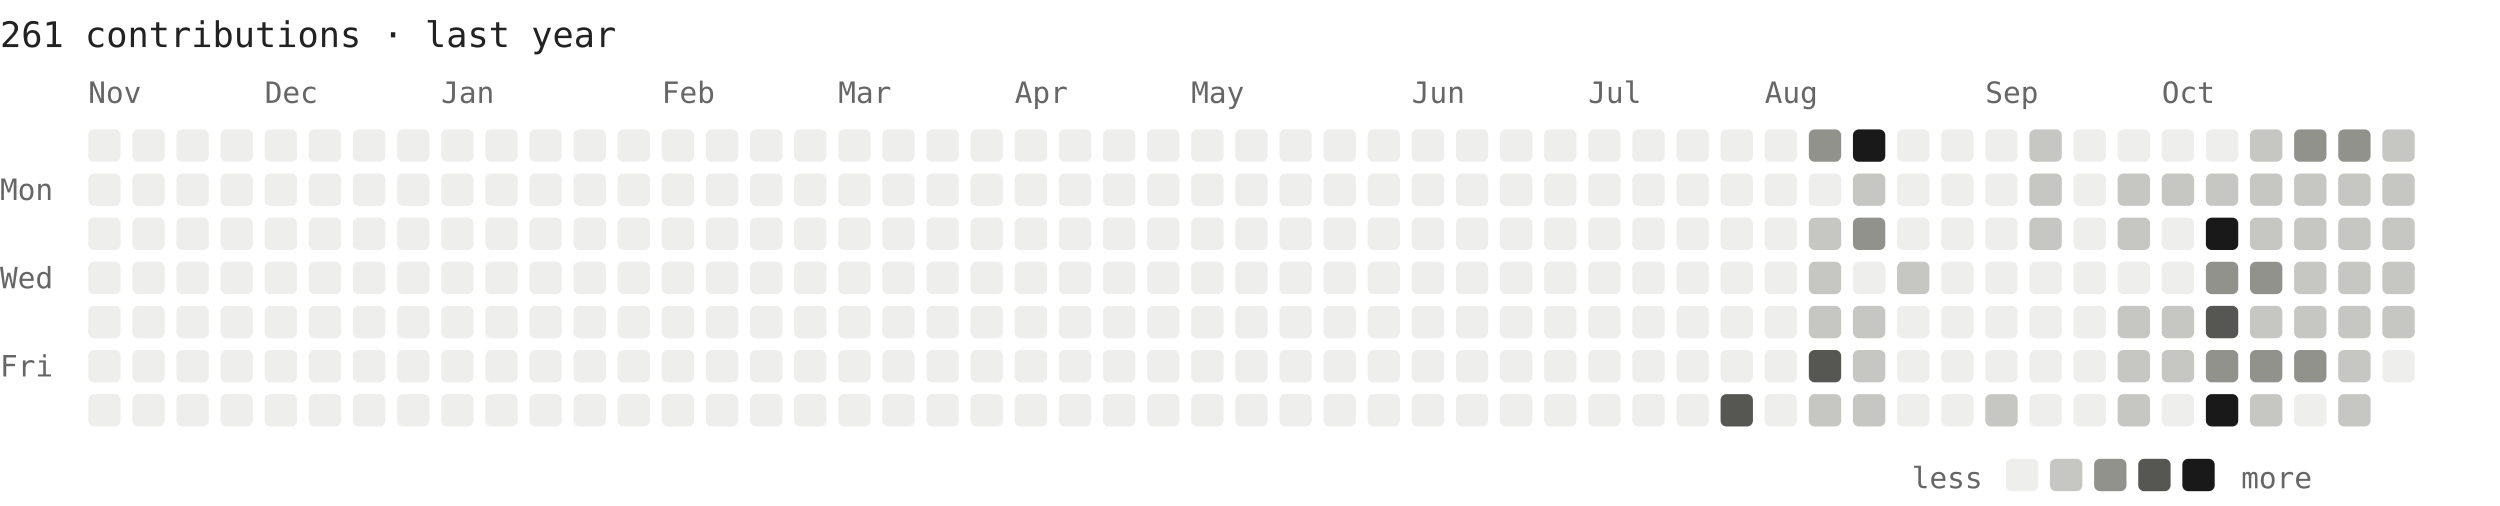
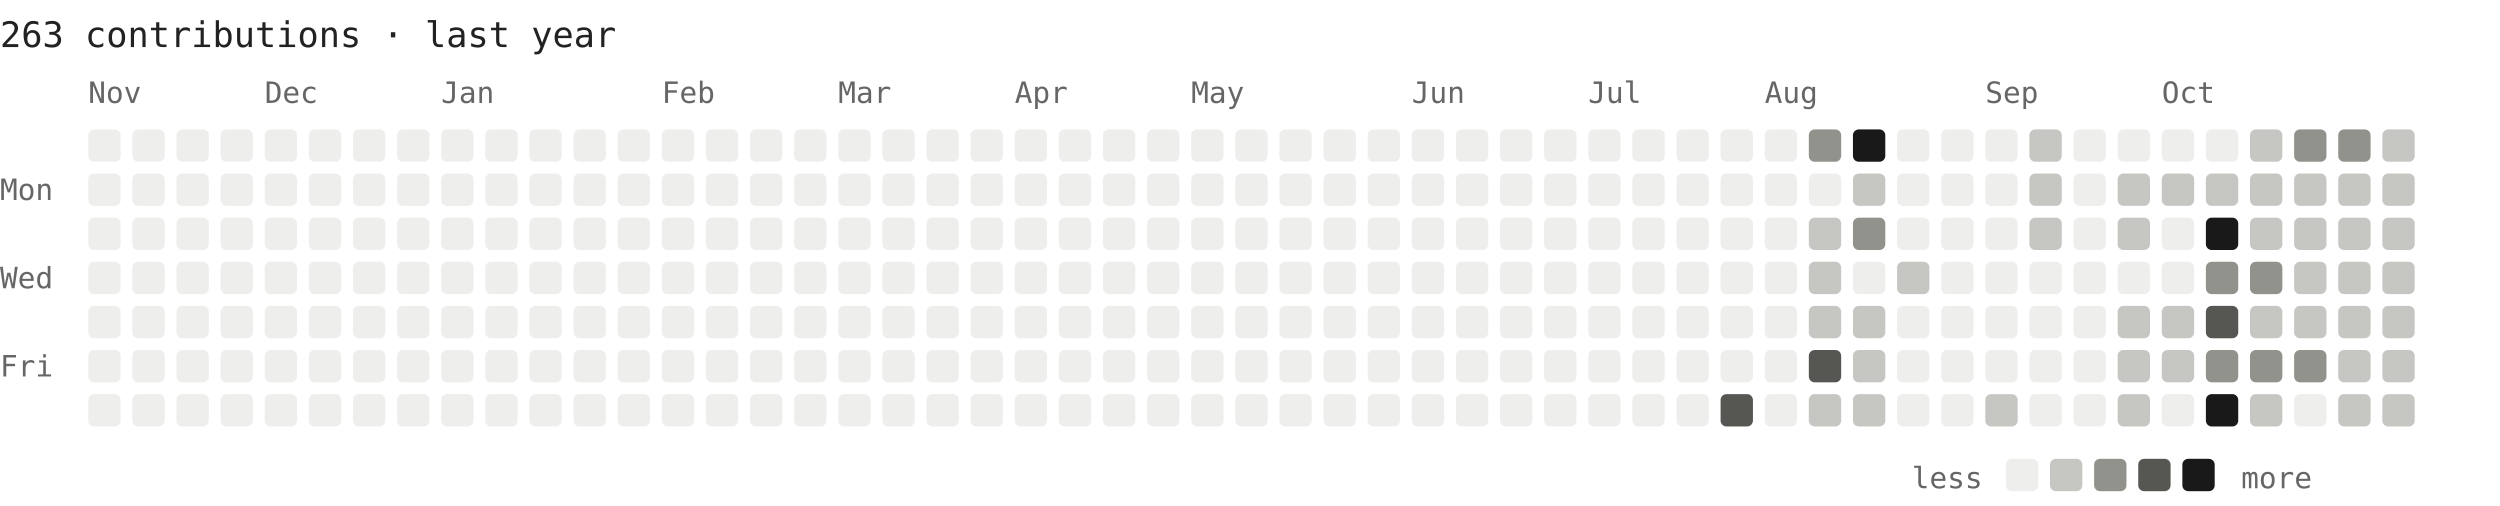
<svg xmlns="http://www.w3.org/2000/svg" viewBox="0 0 850 172" role="img" aria-labelledby="title">
  <style>text{font-family:monospace;fill:#666;font-size:10px}rect:focus{stroke:#000;stroke-width:2;outline:none}</style>
-   <text x="0" y="16" style="fill:#222;font-size:12px">261 contributions · last year</text>
+   <text x="0" y="16" style="fill:#222;font-size:12px">263 contributions · last year</text>
  <text x="30" y="35">Nov</text>
  <rect x="30" y="44" width="11" height="11" rx="2" fill="#eeeeec" tabindex="0" aria-label="2025-11-02: No contributions on November 2nd." />
  <rect x="30" y="59" width="11" height="11" rx="2" fill="#eeeeec" tabindex="0" aria-label="2025-11-03: No contributions on November 3rd." />
  <rect x="30" y="74" width="11" height="11" rx="2" fill="#eeeeec" tabindex="0" aria-label="2025-11-04: No contributions on November 4th." />
  <rect x="30" y="89" width="11" height="11" rx="2" fill="#eeeeec" tabindex="0" aria-label="2025-11-05: No contributions on November 5th." />
  <rect x="30" y="104" width="11" height="11" rx="2" fill="#eeeeec" tabindex="0" aria-label="2025-11-06: No contributions on November 6th." />
  <rect x="30" y="119" width="11" height="11" rx="2" fill="#eeeeec" tabindex="0" aria-label="2025-11-07: No contributions on November 7th." />
  <rect x="30" y="134" width="11" height="11" rx="2" fill="#eeeeec" tabindex="0" aria-label="2025-11-08: No contributions on November 8th." />
  <rect x="45" y="44" width="11" height="11" rx="2" fill="#eeeeec" tabindex="0" aria-label="2025-11-09: No contributions on November 9th." />
  <rect x="45" y="59" width="11" height="11" rx="2" fill="#eeeeec" tabindex="0" aria-label="2025-11-10: No contributions on November 10th." />
  <rect x="45" y="74" width="11" height="11" rx="2" fill="#eeeeec" tabindex="0" aria-label="2025-11-11: No contributions on November 11th." />
  <rect x="45" y="89" width="11" height="11" rx="2" fill="#eeeeec" tabindex="0" aria-label="2025-11-12: No contributions on November 12th." />
  <rect x="45" y="104" width="11" height="11" rx="2" fill="#eeeeec" tabindex="0" aria-label="2025-11-13: No contributions on November 13th." />
  <rect x="45" y="119" width="11" height="11" rx="2" fill="#eeeeec" tabindex="0" aria-label="2025-11-14: No contributions on November 14th." />
  <rect x="45" y="134" width="11" height="11" rx="2" fill="#eeeeec" tabindex="0" aria-label="2025-11-15: No contributions on November 15th." />
  <rect x="60" y="44" width="11" height="11" rx="2" fill="#eeeeec" tabindex="0" aria-label="2025-11-16: No contributions on November 16th." />
  <rect x="60" y="59" width="11" height="11" rx="2" fill="#eeeeec" tabindex="0" aria-label="2025-11-17: No contributions on November 17th." />
  <rect x="60" y="74" width="11" height="11" rx="2" fill="#eeeeec" tabindex="0" aria-label="2025-11-18: No contributions on November 18th." />
  <rect x="60" y="89" width="11" height="11" rx="2" fill="#eeeeec" tabindex="0" aria-label="2025-11-19: No contributions on November 19th." />
  <rect x="60" y="104" width="11" height="11" rx="2" fill="#eeeeec" tabindex="0" aria-label="2025-11-20: No contributions on November 20th." />
  <rect x="60" y="119" width="11" height="11" rx="2" fill="#eeeeec" tabindex="0" aria-label="2025-11-21: No contributions on November 21st." />
  <rect x="60" y="134" width="11" height="11" rx="2" fill="#eeeeec" tabindex="0" aria-label="2025-11-22: No contributions on November 22nd." />
  <rect x="75" y="44" width="11" height="11" rx="2" fill="#eeeeec" tabindex="0" aria-label="2025-11-23: No contributions on November 23rd." />
  <rect x="75" y="59" width="11" height="11" rx="2" fill="#eeeeec" tabindex="0" aria-label="2025-11-24: No contributions on November 24th." />
  <rect x="75" y="74" width="11" height="11" rx="2" fill="#eeeeec" tabindex="0" aria-label="2025-11-25: No contributions on November 25th." />
  <rect x="75" y="89" width="11" height="11" rx="2" fill="#eeeeec" tabindex="0" aria-label="2025-11-26: No contributions on November 26th." />
  <rect x="75" y="104" width="11" height="11" rx="2" fill="#eeeeec" tabindex="0" aria-label="2025-11-27: No contributions on November 27th." />
  <rect x="75" y="119" width="11" height="11" rx="2" fill="#eeeeec" tabindex="0" aria-label="2025-11-28: No contributions on November 28th." />
  <rect x="75" y="134" width="11" height="11" rx="2" fill="#eeeeec" tabindex="0" aria-label="2025-11-29: No contributions on November 29th." />
  <rect x="90" y="44" width="11" height="11" rx="2" fill="#eeeeec" tabindex="0" aria-label="2025-11-30: No contributions on November 30th." />
  <text x="90" y="35">Dec</text>
  <rect x="90" y="59" width="11" height="11" rx="2" fill="#eeeeec" tabindex="0" aria-label="2025-12-01: No contributions on December 1st." />
  <rect x="90" y="74" width="11" height="11" rx="2" fill="#eeeeec" tabindex="0" aria-label="2025-12-02: No contributions on December 2nd." />
  <rect x="90" y="89" width="11" height="11" rx="2" fill="#eeeeec" tabindex="0" aria-label="2025-12-03: No contributions on December 3rd." />
  <rect x="90" y="104" width="11" height="11" rx="2" fill="#eeeeec" tabindex="0" aria-label="2025-12-04: No contributions on December 4th." />
  <rect x="90" y="119" width="11" height="11" rx="2" fill="#eeeeec" tabindex="0" aria-label="2025-12-05: No contributions on December 5th." />
  <rect x="90" y="134" width="11" height="11" rx="2" fill="#eeeeec" tabindex="0" aria-label="2025-12-06: No contributions on December 6th." />
  <rect x="105" y="44" width="11" height="11" rx="2" fill="#eeeeec" tabindex="0" aria-label="2025-12-07: No contributions on December 7th." />
  <rect x="105" y="59" width="11" height="11" rx="2" fill="#eeeeec" tabindex="0" aria-label="2025-12-08: No contributions on December 8th." />
  <rect x="105" y="74" width="11" height="11" rx="2" fill="#eeeeec" tabindex="0" aria-label="2025-12-09: No contributions on December 9th." />
  <rect x="105" y="89" width="11" height="11" rx="2" fill="#eeeeec" tabindex="0" aria-label="2025-12-10: No contributions on December 10th." />
  <rect x="105" y="104" width="11" height="11" rx="2" fill="#eeeeec" tabindex="0" aria-label="2025-12-11: No contributions on December 11th." />
  <rect x="105" y="119" width="11" height="11" rx="2" fill="#eeeeec" tabindex="0" aria-label="2025-12-12: No contributions on December 12th." />
  <rect x="105" y="134" width="11" height="11" rx="2" fill="#eeeeec" tabindex="0" aria-label="2025-12-13: No contributions on December 13th." />
  <rect x="120" y="44" width="11" height="11" rx="2" fill="#eeeeec" tabindex="0" aria-label="2025-12-14: No contributions on December 14th." />
  <rect x="120" y="59" width="11" height="11" rx="2" fill="#eeeeec" tabindex="0" aria-label="2025-12-15: No contributions on December 15th." />
  <rect x="120" y="74" width="11" height="11" rx="2" fill="#eeeeec" tabindex="0" aria-label="2025-12-16: No contributions on December 16th." />
  <rect x="120" y="89" width="11" height="11" rx="2" fill="#eeeeec" tabindex="0" aria-label="2025-12-17: No contributions on December 17th." />
  <rect x="120" y="104" width="11" height="11" rx="2" fill="#eeeeec" tabindex="0" aria-label="2025-12-18: No contributions on December 18th." />
  <rect x="120" y="119" width="11" height="11" rx="2" fill="#eeeeec" tabindex="0" aria-label="2025-12-19: No contributions on December 19th." />
  <rect x="120" y="134" width="11" height="11" rx="2" fill="#eeeeec" tabindex="0" aria-label="2025-12-20: No contributions on December 20th." />
  <rect x="135" y="44" width="11" height="11" rx="2" fill="#eeeeec" tabindex="0" aria-label="2025-12-21: No contributions on December 21st." />
  <rect x="135" y="59" width="11" height="11" rx="2" fill="#eeeeec" tabindex="0" aria-label="2025-12-22: No contributions on December 22nd." />
  <rect x="135" y="74" width="11" height="11" rx="2" fill="#eeeeec" tabindex="0" aria-label="2025-12-23: No contributions on December 23rd." />
  <rect x="135" y="89" width="11" height="11" rx="2" fill="#eeeeec" tabindex="0" aria-label="2025-12-24: No contributions on December 24th." />
  <rect x="135" y="104" width="11" height="11" rx="2" fill="#eeeeec" tabindex="0" aria-label="2025-12-25: No contributions on December 25th." />
  <rect x="135" y="119" width="11" height="11" rx="2" fill="#eeeeec" tabindex="0" aria-label="2025-12-26: No contributions on December 26th." />
  <rect x="135" y="134" width="11" height="11" rx="2" fill="#eeeeec" tabindex="0" aria-label="2025-12-27: No contributions on December 27th." />
  <rect x="150" y="44" width="11" height="11" rx="2" fill="#eeeeec" tabindex="0" aria-label="2025-12-28: No contributions on December 28th." />
  <rect x="150" y="59" width="11" height="11" rx="2" fill="#eeeeec" tabindex="0" aria-label="2025-12-29: No contributions on December 29th." />
  <rect x="150" y="74" width="11" height="11" rx="2" fill="#eeeeec" tabindex="0" aria-label="2025-12-30: No contributions on December 30th." />
  <rect x="150" y="89" width="11" height="11" rx="2" fill="#eeeeec" tabindex="0" aria-label="2025-12-31: No contributions on December 31st." />
  <text x="150" y="35">Jan</text>
  <rect x="150" y="104" width="11" height="11" rx="2" fill="#eeeeec" tabindex="0" aria-label="2026-01-01: No contributions on January 1st." />
  <rect x="150" y="119" width="11" height="11" rx="2" fill="#eeeeec" tabindex="0" aria-label="2026-01-02: No contributions on January 2nd." />
  <rect x="150" y="134" width="11" height="11" rx="2" fill="#eeeeec" tabindex="0" aria-label="2026-01-03: No contributions on January 3rd." />
  <rect x="165" y="44" width="11" height="11" rx="2" fill="#eeeeec" tabindex="0" aria-label="2026-01-04: No contributions on January 4th." />
  <rect x="165" y="59" width="11" height="11" rx="2" fill="#eeeeec" tabindex="0" aria-label="2026-01-05: No contributions on January 5th." />
  <rect x="165" y="74" width="11" height="11" rx="2" fill="#eeeeec" tabindex="0" aria-label="2026-01-06: No contributions on January 6th." />
  <rect x="165" y="89" width="11" height="11" rx="2" fill="#eeeeec" tabindex="0" aria-label="2026-01-07: No contributions on January 7th." />
  <rect x="165" y="104" width="11" height="11" rx="2" fill="#eeeeec" tabindex="0" aria-label="2026-01-08: No contributions on January 8th." />
  <rect x="165" y="119" width="11" height="11" rx="2" fill="#eeeeec" tabindex="0" aria-label="2026-01-09: No contributions on January 9th." />
  <rect x="165" y="134" width="11" height="11" rx="2" fill="#eeeeec" tabindex="0" aria-label="2026-01-10: No contributions on January 10th." />
  <rect x="180" y="44" width="11" height="11" rx="2" fill="#eeeeec" tabindex="0" aria-label="2026-01-11: No contributions on January 11th." />
  <rect x="180" y="59" width="11" height="11" rx="2" fill="#eeeeec" tabindex="0" aria-label="2026-01-12: No contributions on January 12th." />
  <rect x="180" y="74" width="11" height="11" rx="2" fill="#eeeeec" tabindex="0" aria-label="2026-01-13: No contributions on January 13th." />
  <rect x="180" y="89" width="11" height="11" rx="2" fill="#eeeeec" tabindex="0" aria-label="2026-01-14: No contributions on January 14th." />
  <rect x="180" y="104" width="11" height="11" rx="2" fill="#eeeeec" tabindex="0" aria-label="2026-01-15: No contributions on January 15th." />
  <rect x="180" y="119" width="11" height="11" rx="2" fill="#eeeeec" tabindex="0" aria-label="2026-01-16: No contributions on January 16th." />
  <rect x="180" y="134" width="11" height="11" rx="2" fill="#eeeeec" tabindex="0" aria-label="2026-01-17: No contributions on January 17th." />
  <rect x="195" y="44" width="11" height="11" rx="2" fill="#eeeeec" tabindex="0" aria-label="2026-01-18: No contributions on January 18th." />
  <rect x="195" y="59" width="11" height="11" rx="2" fill="#eeeeec" tabindex="0" aria-label="2026-01-19: No contributions on January 19th." />
  <rect x="195" y="74" width="11" height="11" rx="2" fill="#eeeeec" tabindex="0" aria-label="2026-01-20: No contributions on January 20th." />
  <rect x="195" y="89" width="11" height="11" rx="2" fill="#eeeeec" tabindex="0" aria-label="2026-01-21: No contributions on January 21st." />
  <rect x="195" y="104" width="11" height="11" rx="2" fill="#eeeeec" tabindex="0" aria-label="2026-01-22: No contributions on January 22nd." />
  <rect x="195" y="119" width="11" height="11" rx="2" fill="#eeeeec" tabindex="0" aria-label="2026-01-23: No contributions on January 23rd." />
  <rect x="195" y="134" width="11" height="11" rx="2" fill="#eeeeec" tabindex="0" aria-label="2026-01-24: No contributions on January 24th." />
  <rect x="210" y="44" width="11" height="11" rx="2" fill="#eeeeec" tabindex="0" aria-label="2026-01-25: No contributions on January 25th." />
  <rect x="210" y="59" width="11" height="11" rx="2" fill="#eeeeec" tabindex="0" aria-label="2026-01-26: No contributions on January 26th." />
  <rect x="210" y="74" width="11" height="11" rx="2" fill="#eeeeec" tabindex="0" aria-label="2026-01-27: No contributions on January 27th." />
  <rect x="210" y="89" width="11" height="11" rx="2" fill="#eeeeec" tabindex="0" aria-label="2026-01-28: No contributions on January 28th." />
  <rect x="210" y="104" width="11" height="11" rx="2" fill="#eeeeec" tabindex="0" aria-label="2026-01-29: No contributions on January 29th." />
  <rect x="210" y="119" width="11" height="11" rx="2" fill="#eeeeec" tabindex="0" aria-label="2026-01-30: No contributions on January 30th." />
  <rect x="210" y="134" width="11" height="11" rx="2" fill="#eeeeec" tabindex="0" aria-label="2026-01-31: No contributions on January 31st." />
  <text x="225" y="35">Feb</text>
  <rect x="225" y="44" width="11" height="11" rx="2" fill="#eeeeec" tabindex="0" aria-label="2026-02-01: No contributions on February 1st." />
  <rect x="225" y="59" width="11" height="11" rx="2" fill="#eeeeec" tabindex="0" aria-label="2026-02-02: No contributions on February 2nd." />
  <rect x="225" y="74" width="11" height="11" rx="2" fill="#eeeeec" tabindex="0" aria-label="2026-02-03: No contributions on February 3rd." />
  <rect x="225" y="89" width="11" height="11" rx="2" fill="#eeeeec" tabindex="0" aria-label="2026-02-04: No contributions on February 4th." />
  <rect x="225" y="104" width="11" height="11" rx="2" fill="#eeeeec" tabindex="0" aria-label="2026-02-05: No contributions on February 5th." />
  <rect x="225" y="119" width="11" height="11" rx="2" fill="#eeeeec" tabindex="0" aria-label="2026-02-06: No contributions on February 6th." />
  <rect x="225" y="134" width="11" height="11" rx="2" fill="#eeeeec" tabindex="0" aria-label="2026-02-07: No contributions on February 7th." />
  <rect x="240" y="44" width="11" height="11" rx="2" fill="#eeeeec" tabindex="0" aria-label="2026-02-08: No contributions on February 8th." />
  <rect x="240" y="59" width="11" height="11" rx="2" fill="#eeeeec" tabindex="0" aria-label="2026-02-09: No contributions on February 9th." />
  <rect x="240" y="74" width="11" height="11" rx="2" fill="#eeeeec" tabindex="0" aria-label="2026-02-10: No contributions on February 10th." />
  <rect x="240" y="89" width="11" height="11" rx="2" fill="#eeeeec" tabindex="0" aria-label="2026-02-11: No contributions on February 11th." />
  <rect x="240" y="104" width="11" height="11" rx="2" fill="#eeeeec" tabindex="0" aria-label="2026-02-12: No contributions on February 12th." />
  <rect x="240" y="119" width="11" height="11" rx="2" fill="#eeeeec" tabindex="0" aria-label="2026-02-13: No contributions on February 13th." />
  <rect x="240" y="134" width="11" height="11" rx="2" fill="#eeeeec" tabindex="0" aria-label="2026-02-14: No contributions on February 14th." />
  <rect x="255" y="44" width="11" height="11" rx="2" fill="#eeeeec" tabindex="0" aria-label="2026-02-15: No contributions on February 15th." />
  <rect x="255" y="59" width="11" height="11" rx="2" fill="#eeeeec" tabindex="0" aria-label="2026-02-16: No contributions on February 16th." />
  <rect x="255" y="74" width="11" height="11" rx="2" fill="#eeeeec" tabindex="0" aria-label="2026-02-17: No contributions on February 17th." />
  <rect x="255" y="89" width="11" height="11" rx="2" fill="#eeeeec" tabindex="0" aria-label="2026-02-18: No contributions on February 18th." />
  <rect x="255" y="104" width="11" height="11" rx="2" fill="#eeeeec" tabindex="0" aria-label="2026-02-19: No contributions on February 19th." />
  <rect x="255" y="119" width="11" height="11" rx="2" fill="#eeeeec" tabindex="0" aria-label="2026-02-20: No contributions on February 20th." />
  <rect x="255" y="134" width="11" height="11" rx="2" fill="#eeeeec" tabindex="0" aria-label="2026-02-21: No contributions on February 21st." />
  <rect x="270" y="44" width="11" height="11" rx="2" fill="#eeeeec" tabindex="0" aria-label="2026-02-22: No contributions on February 22nd." />
  <rect x="270" y="59" width="11" height="11" rx="2" fill="#eeeeec" tabindex="0" aria-label="2026-02-23: No contributions on February 23rd." />
  <rect x="270" y="74" width="11" height="11" rx="2" fill="#eeeeec" tabindex="0" aria-label="2026-02-24: No contributions on February 24th." />
  <rect x="270" y="89" width="11" height="11" rx="2" fill="#eeeeec" tabindex="0" aria-label="2026-02-25: No contributions on February 25th." />
  <rect x="270" y="104" width="11" height="11" rx="2" fill="#eeeeec" tabindex="0" aria-label="2026-02-26: No contributions on February 26th." />
  <rect x="270" y="119" width="11" height="11" rx="2" fill="#eeeeec" tabindex="0" aria-label="2026-02-27: No contributions on February 27th." />
  <rect x="270" y="134" width="11" height="11" rx="2" fill="#eeeeec" tabindex="0" aria-label="2026-02-28: No contributions on February 28th." />
  <text x="285" y="35">Mar</text>
  <rect x="285" y="44" width="11" height="11" rx="2" fill="#eeeeec" tabindex="0" aria-label="2026-03-01: No contributions on March 1st." />
  <rect x="285" y="59" width="11" height="11" rx="2" fill="#eeeeec" tabindex="0" aria-label="2026-03-02: No contributions on March 2nd." />
  <rect x="285" y="74" width="11" height="11" rx="2" fill="#eeeeec" tabindex="0" aria-label="2026-03-03: No contributions on March 3rd." />
  <rect x="285" y="89" width="11" height="11" rx="2" fill="#eeeeec" tabindex="0" aria-label="2026-03-04: No contributions on March 4th." />
  <rect x="285" y="104" width="11" height="11" rx="2" fill="#eeeeec" tabindex="0" aria-label="2026-03-05: No contributions on March 5th." />
  <rect x="285" y="119" width="11" height="11" rx="2" fill="#eeeeec" tabindex="0" aria-label="2026-03-06: No contributions on March 6th." />
  <rect x="285" y="134" width="11" height="11" rx="2" fill="#eeeeec" tabindex="0" aria-label="2026-03-07: No contributions on March 7th." />
  <rect x="300" y="44" width="11" height="11" rx="2" fill="#eeeeec" tabindex="0" aria-label="2026-03-08: No contributions on March 8th." />
  <rect x="300" y="59" width="11" height="11" rx="2" fill="#eeeeec" tabindex="0" aria-label="2026-03-09: No contributions on March 9th." />
  <rect x="300" y="74" width="11" height="11" rx="2" fill="#eeeeec" tabindex="0" aria-label="2026-03-10: No contributions on March 10th." />
  <rect x="300" y="89" width="11" height="11" rx="2" fill="#eeeeec" tabindex="0" aria-label="2026-03-11: No contributions on March 11th." />
  <rect x="300" y="104" width="11" height="11" rx="2" fill="#eeeeec" tabindex="0" aria-label="2026-03-12: No contributions on March 12th." />
  <rect x="300" y="119" width="11" height="11" rx="2" fill="#eeeeec" tabindex="0" aria-label="2026-03-13: No contributions on March 13th." />
  <rect x="300" y="134" width="11" height="11" rx="2" fill="#eeeeec" tabindex="0" aria-label="2026-03-14: No contributions on March 14th." />
  <rect x="315" y="44" width="11" height="11" rx="2" fill="#eeeeec" tabindex="0" aria-label="2026-03-15: No contributions on March 15th." />
  <rect x="315" y="59" width="11" height="11" rx="2" fill="#eeeeec" tabindex="0" aria-label="2026-03-16: No contributions on March 16th." />
  <rect x="315" y="74" width="11" height="11" rx="2" fill="#eeeeec" tabindex="0" aria-label="2026-03-17: No contributions on March 17th." />
  <rect x="315" y="89" width="11" height="11" rx="2" fill="#eeeeec" tabindex="0" aria-label="2026-03-18: No contributions on March 18th." />
  <rect x="315" y="104" width="11" height="11" rx="2" fill="#eeeeec" tabindex="0" aria-label="2026-03-19: No contributions on March 19th." />
  <rect x="315" y="119" width="11" height="11" rx="2" fill="#eeeeec" tabindex="0" aria-label="2026-03-20: No contributions on March 20th." />
  <rect x="315" y="134" width="11" height="11" rx="2" fill="#eeeeec" tabindex="0" aria-label="2026-03-21: No contributions on March 21st." />
  <rect x="330" y="44" width="11" height="11" rx="2" fill="#eeeeec" tabindex="0" aria-label="2026-03-22: No contributions on March 22nd." />
  <rect x="330" y="59" width="11" height="11" rx="2" fill="#eeeeec" tabindex="0" aria-label="2026-03-23: No contributions on March 23rd." />
  <rect x="330" y="74" width="11" height="11" rx="2" fill="#eeeeec" tabindex="0" aria-label="2026-03-24: No contributions on March 24th." />
  <rect x="330" y="89" width="11" height="11" rx="2" fill="#eeeeec" tabindex="0" aria-label="2026-03-25: No contributions on March 25th." />
  <rect x="330" y="104" width="11" height="11" rx="2" fill="#eeeeec" tabindex="0" aria-label="2026-03-26: No contributions on March 26th." />
  <rect x="330" y="119" width="11" height="11" rx="2" fill="#eeeeec" tabindex="0" aria-label="2026-03-27: No contributions on March 27th." />
  <rect x="330" y="134" width="11" height="11" rx="2" fill="#eeeeec" tabindex="0" aria-label="2026-03-28: No contributions on March 28th." />
  <rect x="345" y="44" width="11" height="11" rx="2" fill="#eeeeec" tabindex="0" aria-label="2026-03-29: No contributions on March 29th." />
  <rect x="345" y="59" width="11" height="11" rx="2" fill="#eeeeec" tabindex="0" aria-label="2026-03-30: No contributions on March 30th." />
  <rect x="345" y="74" width="11" height="11" rx="2" fill="#eeeeec" tabindex="0" aria-label="2026-03-31: No contributions on March 31st." />
  <text x="345" y="35">Apr</text>
  <rect x="345" y="89" width="11" height="11" rx="2" fill="#eeeeec" tabindex="0" aria-label="2026-04-01: No contributions on April 1st." />
  <rect x="345" y="104" width="11" height="11" rx="2" fill="#eeeeec" tabindex="0" aria-label="2026-04-02: No contributions on April 2nd." />
  <rect x="345" y="119" width="11" height="11" rx="2" fill="#eeeeec" tabindex="0" aria-label="2026-04-03: No contributions on April 3rd." />
  <rect x="345" y="134" width="11" height="11" rx="2" fill="#eeeeec" tabindex="0" aria-label="2026-04-04: No contributions on April 4th." />
  <rect x="360" y="44" width="11" height="11" rx="2" fill="#eeeeec" tabindex="0" aria-label="2026-04-05: No contributions on April 5th." />
  <rect x="360" y="59" width="11" height="11" rx="2" fill="#eeeeec" tabindex="0" aria-label="2026-04-06: No contributions on April 6th." />
  <rect x="360" y="74" width="11" height="11" rx="2" fill="#eeeeec" tabindex="0" aria-label="2026-04-07: No contributions on April 7th." />
  <rect x="360" y="89" width="11" height="11" rx="2" fill="#eeeeec" tabindex="0" aria-label="2026-04-08: No contributions on April 8th." />
  <rect x="360" y="104" width="11" height="11" rx="2" fill="#eeeeec" tabindex="0" aria-label="2026-04-09: No contributions on April 9th." />
  <rect x="360" y="119" width="11" height="11" rx="2" fill="#eeeeec" tabindex="0" aria-label="2026-04-10: No contributions on April 10th." />
  <rect x="360" y="134" width="11" height="11" rx="2" fill="#eeeeec" tabindex="0" aria-label="2026-04-11: No contributions on April 11th." />
  <rect x="375" y="44" width="11" height="11" rx="2" fill="#eeeeec" tabindex="0" aria-label="2026-04-12: No contributions on April 12th." />
  <rect x="375" y="59" width="11" height="11" rx="2" fill="#eeeeec" tabindex="0" aria-label="2026-04-13: No contributions on April 13th." />
  <rect x="375" y="74" width="11" height="11" rx="2" fill="#eeeeec" tabindex="0" aria-label="2026-04-14: No contributions on April 14th." />
  <rect x="375" y="89" width="11" height="11" rx="2" fill="#eeeeec" tabindex="0" aria-label="2026-04-15: No contributions on April 15th." />
  <rect x="375" y="104" width="11" height="11" rx="2" fill="#eeeeec" tabindex="0" aria-label="2026-04-16: No contributions on April 16th." />
  <rect x="375" y="119" width="11" height="11" rx="2" fill="#eeeeec" tabindex="0" aria-label="2026-04-17: No contributions on April 17th." />
  <rect x="375" y="134" width="11" height="11" rx="2" fill="#eeeeec" tabindex="0" aria-label="2026-04-18: No contributions on April 18th." />
  <rect x="390" y="44" width="11" height="11" rx="2" fill="#eeeeec" tabindex="0" aria-label="2026-04-19: No contributions on April 19th." />
  <rect x="390" y="59" width="11" height="11" rx="2" fill="#eeeeec" tabindex="0" aria-label="2026-04-20: No contributions on April 20th." />
  <rect x="390" y="74" width="11" height="11" rx="2" fill="#eeeeec" tabindex="0" aria-label="2026-04-21: No contributions on April 21st." />
  <rect x="390" y="89" width="11" height="11" rx="2" fill="#eeeeec" tabindex="0" aria-label="2026-04-22: No contributions on April 22nd." />
  <rect x="390" y="104" width="11" height="11" rx="2" fill="#eeeeec" tabindex="0" aria-label="2026-04-23: No contributions on April 23rd." />
  <rect x="390" y="119" width="11" height="11" rx="2" fill="#eeeeec" tabindex="0" aria-label="2026-04-24: No contributions on April 24th." />
  <rect x="390" y="134" width="11" height="11" rx="2" fill="#eeeeec" tabindex="0" aria-label="2026-04-25: No contributions on April 25th." />
  <rect x="405" y="44" width="11" height="11" rx="2" fill="#eeeeec" tabindex="0" aria-label="2026-04-26: No contributions on April 26th." />
  <rect x="405" y="59" width="11" height="11" rx="2" fill="#eeeeec" tabindex="0" aria-label="2026-04-27: No contributions on April 27th." />
  <rect x="405" y="74" width="11" height="11" rx="2" fill="#eeeeec" tabindex="0" aria-label="2026-04-28: No contributions on April 28th." />
  <rect x="405" y="89" width="11" height="11" rx="2" fill="#eeeeec" tabindex="0" aria-label="2026-04-29: No contributions on April 29th." />
  <rect x="405" y="104" width="11" height="11" rx="2" fill="#eeeeec" tabindex="0" aria-label="2026-04-30: No contributions on April 30th." />
  <text x="405" y="35">May</text>
  <rect x="405" y="119" width="11" height="11" rx="2" fill="#eeeeec" tabindex="0" aria-label="2026-05-01: No contributions on May 1st." />
  <rect x="405" y="134" width="11" height="11" rx="2" fill="#eeeeec" tabindex="0" aria-label="2026-05-02: No contributions on May 2nd." />
  <rect x="420" y="44" width="11" height="11" rx="2" fill="#eeeeec" tabindex="0" aria-label="2026-05-03: No contributions on May 3rd." />
  <rect x="420" y="59" width="11" height="11" rx="2" fill="#eeeeec" tabindex="0" aria-label="2026-05-04: No contributions on May 4th." />
  <rect x="420" y="74" width="11" height="11" rx="2" fill="#eeeeec" tabindex="0" aria-label="2026-05-05: No contributions on May 5th." />
  <rect x="420" y="89" width="11" height="11" rx="2" fill="#eeeeec" tabindex="0" aria-label="2026-05-06: No contributions on May 6th." />
  <rect x="420" y="104" width="11" height="11" rx="2" fill="#eeeeec" tabindex="0" aria-label="2026-05-07: No contributions on May 7th." />
  <rect x="420" y="119" width="11" height="11" rx="2" fill="#eeeeec" tabindex="0" aria-label="2026-05-08: No contributions on May 8th." />
  <rect x="420" y="134" width="11" height="11" rx="2" fill="#eeeeec" tabindex="0" aria-label="2026-05-09: No contributions on May 9th." />
  <rect x="435" y="44" width="11" height="11" rx="2" fill="#eeeeec" tabindex="0" aria-label="2026-05-10: No contributions on May 10th." />
  <rect x="435" y="59" width="11" height="11" rx="2" fill="#eeeeec" tabindex="0" aria-label="2026-05-11: No contributions on May 11th." />
  <rect x="435" y="74" width="11" height="11" rx="2" fill="#eeeeec" tabindex="0" aria-label="2026-05-12: No contributions on May 12th." />
  <rect x="435" y="89" width="11" height="11" rx="2" fill="#eeeeec" tabindex="0" aria-label="2026-05-13: No contributions on May 13th." />
  <rect x="435" y="104" width="11" height="11" rx="2" fill="#eeeeec" tabindex="0" aria-label="2026-05-14: No contributions on May 14th." />
  <rect x="435" y="119" width="11" height="11" rx="2" fill="#eeeeec" tabindex="0" aria-label="2026-05-15: No contributions on May 15th." />
  <rect x="435" y="134" width="11" height="11" rx="2" fill="#eeeeec" tabindex="0" aria-label="2026-05-16: No contributions on May 16th." />
  <rect x="450" y="44" width="11" height="11" rx="2" fill="#eeeeec" tabindex="0" aria-label="2026-05-17: No contributions on May 17th." />
  <rect x="450" y="59" width="11" height="11" rx="2" fill="#eeeeec" tabindex="0" aria-label="2026-05-18: No contributions on May 18th." />
  <rect x="450" y="74" width="11" height="11" rx="2" fill="#eeeeec" tabindex="0" aria-label="2026-05-19: No contributions on May 19th." />
  <rect x="450" y="89" width="11" height="11" rx="2" fill="#eeeeec" tabindex="0" aria-label="2026-05-20: No contributions on May 20th." />
  <rect x="450" y="104" width="11" height="11" rx="2" fill="#eeeeec" tabindex="0" aria-label="2026-05-21: No contributions on May 21st." />
  <rect x="450" y="119" width="11" height="11" rx="2" fill="#eeeeec" tabindex="0" aria-label="2026-05-22: No contributions on May 22nd." />
  <rect x="450" y="134" width="11" height="11" rx="2" fill="#eeeeec" tabindex="0" aria-label="2026-05-23: No contributions on May 23rd." />
  <rect x="465" y="44" width="11" height="11" rx="2" fill="#eeeeec" tabindex="0" aria-label="2026-05-24: No contributions on May 24th." />
  <rect x="465" y="59" width="11" height="11" rx="2" fill="#eeeeec" tabindex="0" aria-label="2026-05-25: No contributions on May 25th." />
  <rect x="465" y="74" width="11" height="11" rx="2" fill="#eeeeec" tabindex="0" aria-label="2026-05-26: No contributions on May 26th." />
  <rect x="465" y="89" width="11" height="11" rx="2" fill="#eeeeec" tabindex="0" aria-label="2026-05-27: No contributions on May 27th." />
  <rect x="465" y="104" width="11" height="11" rx="2" fill="#eeeeec" tabindex="0" aria-label="2026-05-28: No contributions on May 28th." />
  <rect x="465" y="119" width="11" height="11" rx="2" fill="#eeeeec" tabindex="0" aria-label="2026-05-29: No contributions on May 29th." />
  <rect x="465" y="134" width="11" height="11" rx="2" fill="#eeeeec" tabindex="0" aria-label="2026-05-30: No contributions on May 30th." />
  <rect x="480" y="44" width="11" height="11" rx="2" fill="#eeeeec" tabindex="0" aria-label="2026-05-31: No contributions on May 31st." />
  <text x="480" y="35">Jun</text>
  <rect x="480" y="59" width="11" height="11" rx="2" fill="#eeeeec" tabindex="0" aria-label="2026-06-01: No contributions on June 1st." />
  <rect x="480" y="74" width="11" height="11" rx="2" fill="#eeeeec" tabindex="0" aria-label="2026-06-02: No contributions on June 2nd." />
  <rect x="480" y="89" width="11" height="11" rx="2" fill="#eeeeec" tabindex="0" aria-label="2026-06-03: No contributions on June 3rd." />
  <rect x="480" y="104" width="11" height="11" rx="2" fill="#eeeeec" tabindex="0" aria-label="2026-06-04: No contributions on June 4th." />
  <rect x="480" y="119" width="11" height="11" rx="2" fill="#eeeeec" tabindex="0" aria-label="2026-06-05: No contributions on June 5th." />
  <rect x="480" y="134" width="11" height="11" rx="2" fill="#eeeeec" tabindex="0" aria-label="2026-06-06: No contributions on June 6th." />
  <rect x="495" y="44" width="11" height="11" rx="2" fill="#eeeeec" tabindex="0" aria-label="2026-06-07: No contributions on June 7th." />
  <rect x="495" y="59" width="11" height="11" rx="2" fill="#eeeeec" tabindex="0" aria-label="2026-06-08: No contributions on June 8th." />
  <rect x="495" y="74" width="11" height="11" rx="2" fill="#eeeeec" tabindex="0" aria-label="2026-06-09: No contributions on June 9th." />
  <rect x="495" y="89" width="11" height="11" rx="2" fill="#eeeeec" tabindex="0" aria-label="2026-06-10: No contributions on June 10th." />
  <rect x="495" y="104" width="11" height="11" rx="2" fill="#eeeeec" tabindex="0" aria-label="2026-06-11: No contributions on June 11th." />
  <rect x="495" y="119" width="11" height="11" rx="2" fill="#eeeeec" tabindex="0" aria-label="2026-06-12: No contributions on June 12th." />
  <rect x="495" y="134" width="11" height="11" rx="2" fill="#eeeeec" tabindex="0" aria-label="2026-06-13: No contributions on June 13th." />
  <rect x="510" y="44" width="11" height="11" rx="2" fill="#eeeeec" tabindex="0" aria-label="2026-06-14: No contributions on June 14th." />
  <rect x="510" y="59" width="11" height="11" rx="2" fill="#eeeeec" tabindex="0" aria-label="2026-06-15: No contributions on June 15th." />
  <rect x="510" y="74" width="11" height="11" rx="2" fill="#eeeeec" tabindex="0" aria-label="2026-06-16: No contributions on June 16th." />
  <rect x="510" y="89" width="11" height="11" rx="2" fill="#eeeeec" tabindex="0" aria-label="2026-06-17: No contributions on June 17th." />
  <rect x="510" y="104" width="11" height="11" rx="2" fill="#eeeeec" tabindex="0" aria-label="2026-06-18: No contributions on June 18th." />
  <rect x="510" y="119" width="11" height="11" rx="2" fill="#eeeeec" tabindex="0" aria-label="2026-06-19: No contributions on June 19th." />
  <rect x="510" y="134" width="11" height="11" rx="2" fill="#eeeeec" tabindex="0" aria-label="2026-06-20: No contributions on June 20th." />
  <rect x="525" y="44" width="11" height="11" rx="2" fill="#eeeeec" tabindex="0" aria-label="2026-06-21: No contributions on June 21st." />
  <rect x="525" y="59" width="11" height="11" rx="2" fill="#eeeeec" tabindex="0" aria-label="2026-06-22: No contributions on June 22nd." />
  <rect x="525" y="74" width="11" height="11" rx="2" fill="#eeeeec" tabindex="0" aria-label="2026-06-23: No contributions on June 23rd." />
  <rect x="525" y="89" width="11" height="11" rx="2" fill="#eeeeec" tabindex="0" aria-label="2026-06-24: No contributions on June 24th." />
  <rect x="525" y="104" width="11" height="11" rx="2" fill="#eeeeec" tabindex="0" aria-label="2026-06-25: No contributions on June 25th." />
  <rect x="525" y="119" width="11" height="11" rx="2" fill="#eeeeec" tabindex="0" aria-label="2026-06-26: No contributions on June 26th." />
  <rect x="525" y="134" width="11" height="11" rx="2" fill="#eeeeec" tabindex="0" aria-label="2026-06-27: No contributions on June 27th." />
  <rect x="540" y="44" width="11" height="11" rx="2" fill="#eeeeec" tabindex="0" aria-label="2026-06-28: No contributions on June 28th." />
  <rect x="540" y="59" width="11" height="11" rx="2" fill="#eeeeec" tabindex="0" aria-label="2026-06-29: No contributions on June 29th." />
  <rect x="540" y="74" width="11" height="11" rx="2" fill="#eeeeec" tabindex="0" aria-label="2026-06-30: No contributions on June 30th." />
  <text x="540" y="35">Jul</text>
  <rect x="540" y="89" width="11" height="11" rx="2" fill="#eeeeec" tabindex="0" aria-label="2026-07-01: No contributions on July 1st." />
  <rect x="540" y="104" width="11" height="11" rx="2" fill="#eeeeec" tabindex="0" aria-label="2026-07-02: No contributions on July 2nd." />
  <rect x="540" y="119" width="11" height="11" rx="2" fill="#eeeeec" tabindex="0" aria-label="2026-07-03: No contributions on July 3rd." />
  <rect x="540" y="134" width="11" height="11" rx="2" fill="#eeeeec" tabindex="0" aria-label="2026-07-04: No contributions on July 4th." />
  <rect x="555" y="44" width="11" height="11" rx="2" fill="#eeeeec" tabindex="0" aria-label="2026-07-05: No contributions on July 5th." />
  <rect x="555" y="59" width="11" height="11" rx="2" fill="#eeeeec" tabindex="0" aria-label="2026-07-06: No contributions on July 6th." />
  <rect x="555" y="74" width="11" height="11" rx="2" fill="#eeeeec" tabindex="0" aria-label="2026-07-07: No contributions on July 7th." />
  <rect x="555" y="89" width="11" height="11" rx="2" fill="#eeeeec" tabindex="0" aria-label="2026-07-08: No contributions on July 8th." />
  <rect x="555" y="104" width="11" height="11" rx="2" fill="#eeeeec" tabindex="0" aria-label="2026-07-09: No contributions on July 9th." />
  <rect x="555" y="119" width="11" height="11" rx="2" fill="#eeeeec" tabindex="0" aria-label="2026-07-10: No contributions on July 10th." />
  <rect x="555" y="134" width="11" height="11" rx="2" fill="#eeeeec" tabindex="0" aria-label="2026-07-11: No contributions on July 11th." />
  <rect x="570" y="44" width="11" height="11" rx="2" fill="#eeeeec" tabindex="0" aria-label="2026-07-12: No contributions on July 12th." />
  <rect x="570" y="59" width="11" height="11" rx="2" fill="#eeeeec" tabindex="0" aria-label="2026-07-13: No contributions on July 13th." />
  <rect x="570" y="74" width="11" height="11" rx="2" fill="#eeeeec" tabindex="0" aria-label="2026-07-14: No contributions on July 14th." />
  <rect x="570" y="89" width="11" height="11" rx="2" fill="#eeeeec" tabindex="0" aria-label="2026-07-15: No contributions on July 15th." />
  <rect x="570" y="104" width="11" height="11" rx="2" fill="#eeeeec" tabindex="0" aria-label="2026-07-16: No contributions on July 16th." />
  <rect x="570" y="119" width="11" height="11" rx="2" fill="#eeeeec" tabindex="0" aria-label="2026-07-17: No contributions on July 17th." />
  <rect x="570" y="134" width="11" height="11" rx="2" fill="#eeeeec" tabindex="0" aria-label="2026-07-18: No contributions on July 18th." />
  <rect x="585" y="44" width="11" height="11" rx="2" fill="#eeeeec" tabindex="0" aria-label="2026-07-19: No contributions on July 19th." />
  <rect x="585" y="59" width="11" height="11" rx="2" fill="#eeeeec" tabindex="0" aria-label="2026-07-20: No contributions on July 20th." />
  <rect x="585" y="74" width="11" height="11" rx="2" fill="#eeeeec" tabindex="0" aria-label="2026-07-21: No contributions on July 21st." />
  <rect x="585" y="89" width="11" height="11" rx="2" fill="#eeeeec" tabindex="0" aria-label="2026-07-22: No contributions on July 22nd." />
  <rect x="585" y="104" width="11" height="11" rx="2" fill="#eeeeec" tabindex="0" aria-label="2026-07-23: No contributions on July 23rd." />
  <rect x="585" y="119" width="11" height="11" rx="2" fill="#eeeeec" tabindex="0" aria-label="2026-07-24: No contributions on July 24th." />
  <rect x="585" y="134" width="11" height="11" rx="2" fill="#565652" tabindex="0" aria-label="2026-07-25: 12 contributions on July 25th." />
  <rect x="600" y="44" width="11" height="11" rx="2" fill="#eeeeec" tabindex="0" aria-label="2026-07-26: No contributions on July 26th." />
  <rect x="600" y="59" width="11" height="11" rx="2" fill="#eeeeec" tabindex="0" aria-label="2026-07-27: No contributions on July 27th." />
  <rect x="600" y="74" width="11" height="11" rx="2" fill="#eeeeec" tabindex="0" aria-label="2026-07-28: No contributions on July 28th." />
  <rect x="600" y="89" width="11" height="11" rx="2" fill="#eeeeec" tabindex="0" aria-label="2026-07-29: No contributions on July 29th." />
  <rect x="600" y="104" width="11" height="11" rx="2" fill="#eeeeec" tabindex="0" aria-label="2026-07-30: No contributions on July 30th." />
  <rect x="600" y="119" width="11" height="11" rx="2" fill="#eeeeec" tabindex="0" aria-label="2026-07-31: No contributions on July 31st." />
  <text x="600" y="35">Aug</text>
  <rect x="600" y="134" width="11" height="11" rx="2" fill="#eeeeec" tabindex="0" aria-label="2026-08-01: No contributions on August 1st." />
  <rect x="615" y="44" width="11" height="11" rx="2" fill="#92928d" tabindex="0" aria-label="2026-08-02: 6 contributions on August 2nd." />
  <rect x="615" y="59" width="11" height="11" rx="2" fill="#eeeeec" tabindex="0" aria-label="2026-08-03: No contributions on August 3rd." />
  <rect x="615" y="74" width="11" height="11" rx="2" fill="#c6c6c2" tabindex="0" aria-label="2026-08-04: 2 contributions on August 4th." />
  <rect x="615" y="89" width="11" height="11" rx="2" fill="#c6c6c2" tabindex="0" aria-label="2026-08-05: 2 contributions on August 5th." />
  <rect x="615" y="104" width="11" height="11" rx="2" fill="#c6c6c2" tabindex="0" aria-label="2026-08-06: 2 contributions on August 6th." />
  <rect x="615" y="119" width="11" height="11" rx="2" fill="#565652" tabindex="0" aria-label="2026-08-07: 14 contributions on August 7th." />
  <rect x="615" y="134" width="11" height="11" rx="2" fill="#c6c6c2" tabindex="0" aria-label="2026-08-08: 2 contributions on August 8th." />
  <rect x="630" y="44" width="11" height="11" rx="2" fill="#191919" tabindex="0" aria-label="2026-08-09: 17 contributions on August 9th." />
  <rect x="630" y="59" width="11" height="11" rx="2" fill="#c6c6c2" tabindex="0" aria-label="2026-08-10: 4 contributions on August 10th." />
  <rect x="630" y="74" width="11" height="11" rx="2" fill="#92928d" tabindex="0" aria-label="2026-08-11: 6 contributions on August 11th." />
  <rect x="630" y="89" width="11" height="11" rx="2" fill="#eeeeec" tabindex="0" aria-label="2026-08-12: No contributions on August 12th." />
  <rect x="630" y="104" width="11" height="11" rx="2" fill="#c6c6c2" tabindex="0" aria-label="2026-08-13: 2 contributions on August 13th." />
  <rect x="630" y="119" width="11" height="11" rx="2" fill="#c6c6c2" tabindex="0" aria-label="2026-08-14: 3 contributions on August 14th." />
  <rect x="630" y="134" width="11" height="11" rx="2" fill="#c6c6c2" tabindex="0" aria-label="2026-08-15: 1 contribution on August 15th." />
  <rect x="645" y="44" width="11" height="11" rx="2" fill="#eeeeec" tabindex="0" aria-label="2026-08-16: No contributions on August 16th." />
  <rect x="645" y="59" width="11" height="11" rx="2" fill="#eeeeec" tabindex="0" aria-label="2026-08-17: No contributions on August 17th." />
  <rect x="645" y="74" width="11" height="11" rx="2" fill="#eeeeec" tabindex="0" aria-label="2026-08-18: No contributions on August 18th." />
  <rect x="645" y="89" width="11" height="11" rx="2" fill="#c6c6c2" tabindex="0" aria-label="2026-08-19: 2 contributions on August 19th." />
  <rect x="645" y="104" width="11" height="11" rx="2" fill="#eeeeec" tabindex="0" aria-label="2026-08-20: No contributions on August 20th." />
  <rect x="645" y="119" width="11" height="11" rx="2" fill="#eeeeec" tabindex="0" aria-label="2026-08-21: No contributions on August 21st." />
  <rect x="645" y="134" width="11" height="11" rx="2" fill="#eeeeec" tabindex="0" aria-label="2026-08-22: No contributions on August 22nd." />
  <rect x="660" y="44" width="11" height="11" rx="2" fill="#eeeeec" tabindex="0" aria-label="2026-08-23: No contributions on August 23rd." />
  <rect x="660" y="59" width="11" height="11" rx="2" fill="#eeeeec" tabindex="0" aria-label="2026-08-24: No contributions on August 24th." />
  <rect x="660" y="74" width="11" height="11" rx="2" fill="#eeeeec" tabindex="0" aria-label="2026-08-25: No contributions on August 25th." />
  <rect x="660" y="89" width="11" height="11" rx="2" fill="#eeeeec" tabindex="0" aria-label="2026-08-26: No contributions on August 26th." />
  <rect x="660" y="104" width="11" height="11" rx="2" fill="#eeeeec" tabindex="0" aria-label="2026-08-27: No contributions on August 27th." />
  <rect x="660" y="119" width="11" height="11" rx="2" fill="#eeeeec" tabindex="0" aria-label="2026-08-28: No contributions on August 28th." />
  <rect x="660" y="134" width="11" height="11" rx="2" fill="#eeeeec" tabindex="0" aria-label="2026-08-29: No contributions on August 29th." />
  <rect x="675" y="44" width="11" height="11" rx="2" fill="#eeeeec" tabindex="0" aria-label="2026-08-30: No contributions on August 30th." />
  <rect x="675" y="59" width="11" height="11" rx="2" fill="#eeeeec" tabindex="0" aria-label="2026-08-31: No contributions on August 31st." />
  <text x="675" y="35">Sep</text>
  <rect x="675" y="74" width="11" height="11" rx="2" fill="#eeeeec" tabindex="0" aria-label="2026-09-01: No contributions on September 1st." />
  <rect x="675" y="89" width="11" height="11" rx="2" fill="#eeeeec" tabindex="0" aria-label="2026-09-02: No contributions on September 2nd." />
  <rect x="675" y="104" width="11" height="11" rx="2" fill="#eeeeec" tabindex="0" aria-label="2026-09-03: No contributions on September 3rd." />
  <rect x="675" y="119" width="11" height="11" rx="2" fill="#eeeeec" tabindex="0" aria-label="2026-09-04: No contributions on September 4th." />
  <rect x="675" y="134" width="11" height="11" rx="2" fill="#c6c6c2" tabindex="0" aria-label="2026-09-05: 2 contributions on September 5th." />
  <rect x="690" y="44" width="11" height="11" rx="2" fill="#c6c6c2" tabindex="0" aria-label="2026-09-06: 1 contribution on September 6th." />
  <rect x="690" y="59" width="11" height="11" rx="2" fill="#c6c6c2" tabindex="0" aria-label="2026-09-07: 1 contribution on September 7th." />
  <rect x="690" y="74" width="11" height="11" rx="2" fill="#c6c6c2" tabindex="0" aria-label="2026-09-08: 3 contributions on September 8th." />
  <rect x="690" y="89" width="11" height="11" rx="2" fill="#eeeeec" tabindex="0" aria-label="2026-09-09: No contributions on September 9th." />
  <rect x="690" y="104" width="11" height="11" rx="2" fill="#eeeeec" tabindex="0" aria-label="2026-09-10: No contributions on September 10th." />
  <rect x="690" y="119" width="11" height="11" rx="2" fill="#eeeeec" tabindex="0" aria-label="2026-09-11: No contributions on September 11th." />
  <rect x="690" y="134" width="11" height="11" rx="2" fill="#eeeeec" tabindex="0" aria-label="2026-09-12: No contributions on September 12th." />
  <rect x="705" y="44" width="11" height="11" rx="2" fill="#eeeeec" tabindex="0" aria-label="2026-09-13: No contributions on September 13th." />
  <rect x="705" y="59" width="11" height="11" rx="2" fill="#eeeeec" tabindex="0" aria-label="2026-09-14: No contributions on September 14th." />
  <rect x="705" y="74" width="11" height="11" rx="2" fill="#eeeeec" tabindex="0" aria-label="2026-09-15: No contributions on September 15th." />
  <rect x="705" y="89" width="11" height="11" rx="2" fill="#eeeeec" tabindex="0" aria-label="2026-09-16: No contributions on September 16th." />
  <rect x="705" y="104" width="11" height="11" rx="2" fill="#eeeeec" tabindex="0" aria-label="2026-09-17: No contributions on September 17th." />
  <rect x="705" y="119" width="11" height="11" rx="2" fill="#eeeeec" tabindex="0" aria-label="2026-09-18: No contributions on September 18th." />
  <rect x="705" y="134" width="11" height="11" rx="2" fill="#eeeeec" tabindex="0" aria-label="2026-09-19: No contributions on September 19th." />
  <rect x="720" y="44" width="11" height="11" rx="2" fill="#eeeeec" tabindex="0" aria-label="2026-09-20: No contributions on September 20th." />
  <rect x="720" y="59" width="11" height="11" rx="2" fill="#c6c6c2" tabindex="0" aria-label="2026-09-21: 1 contribution on September 21st." />
  <rect x="720" y="74" width="11" height="11" rx="2" fill="#c6c6c2" tabindex="0" aria-label="2026-09-22: 3 contributions on September 22nd." />
  <rect x="720" y="89" width="11" height="11" rx="2" fill="#eeeeec" tabindex="0" aria-label="2026-09-23: No contributions on September 23rd." />
  <rect x="720" y="104" width="11" height="11" rx="2" fill="#c6c6c2" tabindex="0" aria-label="2026-09-24: 1 contribution on September 24th." />
  <rect x="720" y="119" width="11" height="11" rx="2" fill="#c6c6c2" tabindex="0" aria-label="2026-09-25: 2 contributions on September 25th." />
  <rect x="720" y="134" width="11" height="11" rx="2" fill="#c6c6c2" tabindex="0" aria-label="2026-09-26: 1 contribution on September 26th." />
  <rect x="735" y="44" width="11" height="11" rx="2" fill="#eeeeec" tabindex="0" aria-label="2026-09-27: No contributions on September 27th." />
  <rect x="735" y="59" width="11" height="11" rx="2" fill="#c6c6c2" tabindex="0" aria-label="2026-09-28: 2 contributions on September 28th." />
  <rect x="735" y="74" width="11" height="11" rx="2" fill="#eeeeec" tabindex="0" aria-label="2026-09-29: No contributions on September 29th." />
  <rect x="735" y="89" width="11" height="11" rx="2" fill="#eeeeec" tabindex="0" aria-label="2026-09-30: No contributions on September 30th." />
  <text x="735" y="35">Oct</text>
  <rect x="735" y="104" width="11" height="11" rx="2" fill="#c6c6c2" tabindex="0" aria-label="2026-10-01: 2 contributions on October 1st." />
  <rect x="735" y="119" width="11" height="11" rx="2" fill="#c6c6c2" tabindex="0" aria-label="2026-10-02: 1 contribution on October 2nd." />
  <rect x="735" y="134" width="11" height="11" rx="2" fill="#eeeeec" tabindex="0" aria-label="2026-10-03: No contributions on October 3rd." />
  <rect x="750" y="44" width="11" height="11" rx="2" fill="#eeeeec" tabindex="0" aria-label="2026-10-04: No contributions on October 4th." />
  <rect x="750" y="59" width="11" height="11" rx="2" fill="#c6c6c2" tabindex="0" aria-label="2026-10-05: 1 contribution on October 5th." />
  <rect x="750" y="74" width="11" height="11" rx="2" fill="#191919" tabindex="0" aria-label="2026-10-06: 22 contributions on October 6th." />
  <rect x="750" y="89" width="11" height="11" rx="2" fill="#92928d" tabindex="0" aria-label="2026-10-07: 8 contributions on October 7th." />
  <rect x="750" y="104" width="11" height="11" rx="2" fill="#565652" tabindex="0" aria-label="2026-10-08: 15 contributions on October 8th." />
  <rect x="750" y="119" width="11" height="11" rx="2" fill="#92928d" tabindex="0" aria-label="2026-10-09: 6 contributions on October 9th." />
  <rect x="750" y="134" width="11" height="11" rx="2" fill="#191919" tabindex="0" aria-label="2026-10-10: 17 contributions on October 10th." />
  <rect x="765" y="44" width="11" height="11" rx="2" fill="#c6c6c2" tabindex="0" aria-label="2026-10-11: 2 contributions on October 11th." />
  <rect x="765" y="59" width="11" height="11" rx="2" fill="#c6c6c2" tabindex="0" aria-label="2026-10-12: 4 contributions on October 12th." />
  <rect x="765" y="74" width="11" height="11" rx="2" fill="#c6c6c2" tabindex="0" aria-label="2026-10-13: 3 contributions on October 13th." />
  <rect x="765" y="89" width="11" height="11" rx="2" fill="#92928d" tabindex="0" aria-label="2026-10-14: 7 contributions on October 14th." />
  <rect x="765" y="104" width="11" height="11" rx="2" fill="#c6c6c2" tabindex="0" aria-label="2026-10-15: 4 contributions on October 15th." />
  <rect x="765" y="119" width="11" height="11" rx="2" fill="#92928d" tabindex="0" aria-label="2026-10-16: 9 contributions on October 16th." />
  <rect x="765" y="134" width="11" height="11" rx="2" fill="#c6c6c2" tabindex="0" aria-label="2026-10-17: 5 contributions on October 17th." />
  <rect x="780" y="44" width="11" height="11" rx="2" fill="#92928d" tabindex="0" aria-label="2026-10-18: 8 contributions on October 18th." />
  <rect x="780" y="59" width="11" height="11" rx="2" fill="#c6c6c2" tabindex="0" aria-label="2026-10-19: 3 contributions on October 19th." />
  <rect x="780" y="74" width="11" height="11" rx="2" fill="#c6c6c2" tabindex="0" aria-label="2026-10-20: 4 contributions on October 20th." />
  <rect x="780" y="89" width="11" height="11" rx="2" fill="#c6c6c2" tabindex="0" aria-label="2026-10-21: 4 contributions on October 21st." />
  <rect x="780" y="104" width="11" height="11" rx="2" fill="#c6c6c2" tabindex="0" aria-label="2026-10-22: 3 contributions on October 22nd." />
  <rect x="780" y="119" width="11" height="11" rx="2" fill="#92928d" tabindex="0" aria-label="2026-10-23: 6 contributions on October 23rd." />
  <rect x="780" y="134" width="11" height="11" rx="2" fill="#eeeeec" tabindex="0" aria-label="2026-10-24: No contributions on October 24th." />
  <rect x="795" y="44" width="11" height="11" rx="2" fill="#92928d" tabindex="0" aria-label="2026-10-25: 8 contributions on October 25th." />
  <rect x="795" y="59" width="11" height="11" rx="2" fill="#c6c6c2" tabindex="0" aria-label="2026-10-26: 2 contributions on October 26th." />
  <rect x="795" y="74" width="11" height="11" rx="2" fill="#c6c6c2" tabindex="0" aria-label="2026-10-27: 2 contributions on October 27th." />
  <rect x="795" y="89" width="11" height="11" rx="2" fill="#c6c6c2" tabindex="0" aria-label="2026-10-28: 3 contributions on October 28th." />
  <rect x="795" y="104" width="11" height="11" rx="2" fill="#c6c6c2" tabindex="0" aria-label="2026-10-29: 2 contributions on October 29th." />
  <rect x="795" y="119" width="11" height="11" rx="2" fill="#c6c6c2" tabindex="0" aria-label="2026-10-30: 2 contributions on October 30th." />
  <rect x="795" y="134" width="11" height="11" rx="2" fill="#c6c6c2" tabindex="0" aria-label="2026-10-31: 1 contribution on October 31st." />
  <rect x="810" y="44" width="11" height="11" rx="2" fill="#c6c6c2" tabindex="0" aria-label="2026-11-01: 5 contributions on November 1st." />
  <rect x="810" y="59" width="11" height="11" rx="2" fill="#c6c6c2" tabindex="0" aria-label="2026-11-02: 1 contribution on November 2nd." />
  <rect x="810" y="74" width="11" height="11" rx="2" fill="#c6c6c2" tabindex="0" aria-label="2026-11-03: 5 contributions on November 3rd." />
  <rect x="810" y="89" width="11" height="11" rx="2" fill="#c6c6c2" tabindex="0" aria-label="2026-11-04: 2 contributions on November 4th." />
  <rect x="810" y="104" width="11" height="11" rx="2" fill="#c6c6c2" tabindex="0" aria-label="2026-11-05: 2 contributions on November 5th." />
-   <rect x="810" y="119" width="11" height="11" rx="2" fill="#eeeeec" tabindex="0" aria-label="2026-11-06: No contributions on November 6th." />
+   <rect x="810" y="119" width="11" height="11" rx="2" fill="#c6c6c2" tabindex="0" aria-label="2026-11-06: 1 contribution on November 6th." />
+   <rect x="810" y="134" width="11" height="11" rx="2" fill="#c6c6c2" tabindex="0" aria-label="2026-11-07: 1 contribution on November 7th." />
  <text x="0" y="68">Mon</text>
  <text x="0" y="98">Wed</text>
  <text x="0" y="128">Fri</text>
  <text x="650" y="166">less</text>
  <rect x="682" y="156" width="11" height="11" rx="2" fill="#eeeeec" />
  <rect x="697" y="156" width="11" height="11" rx="2" fill="#c6c6c2" />
  <rect x="712" y="156" width="11" height="11" rx="2" fill="#92928d" />
  <rect x="727" y="156" width="11" height="11" rx="2" fill="#565652" />
  <rect x="742" y="156" width="11" height="11" rx="2" fill="#191919" />
  <text x="762" y="166">more</text>
</svg>
